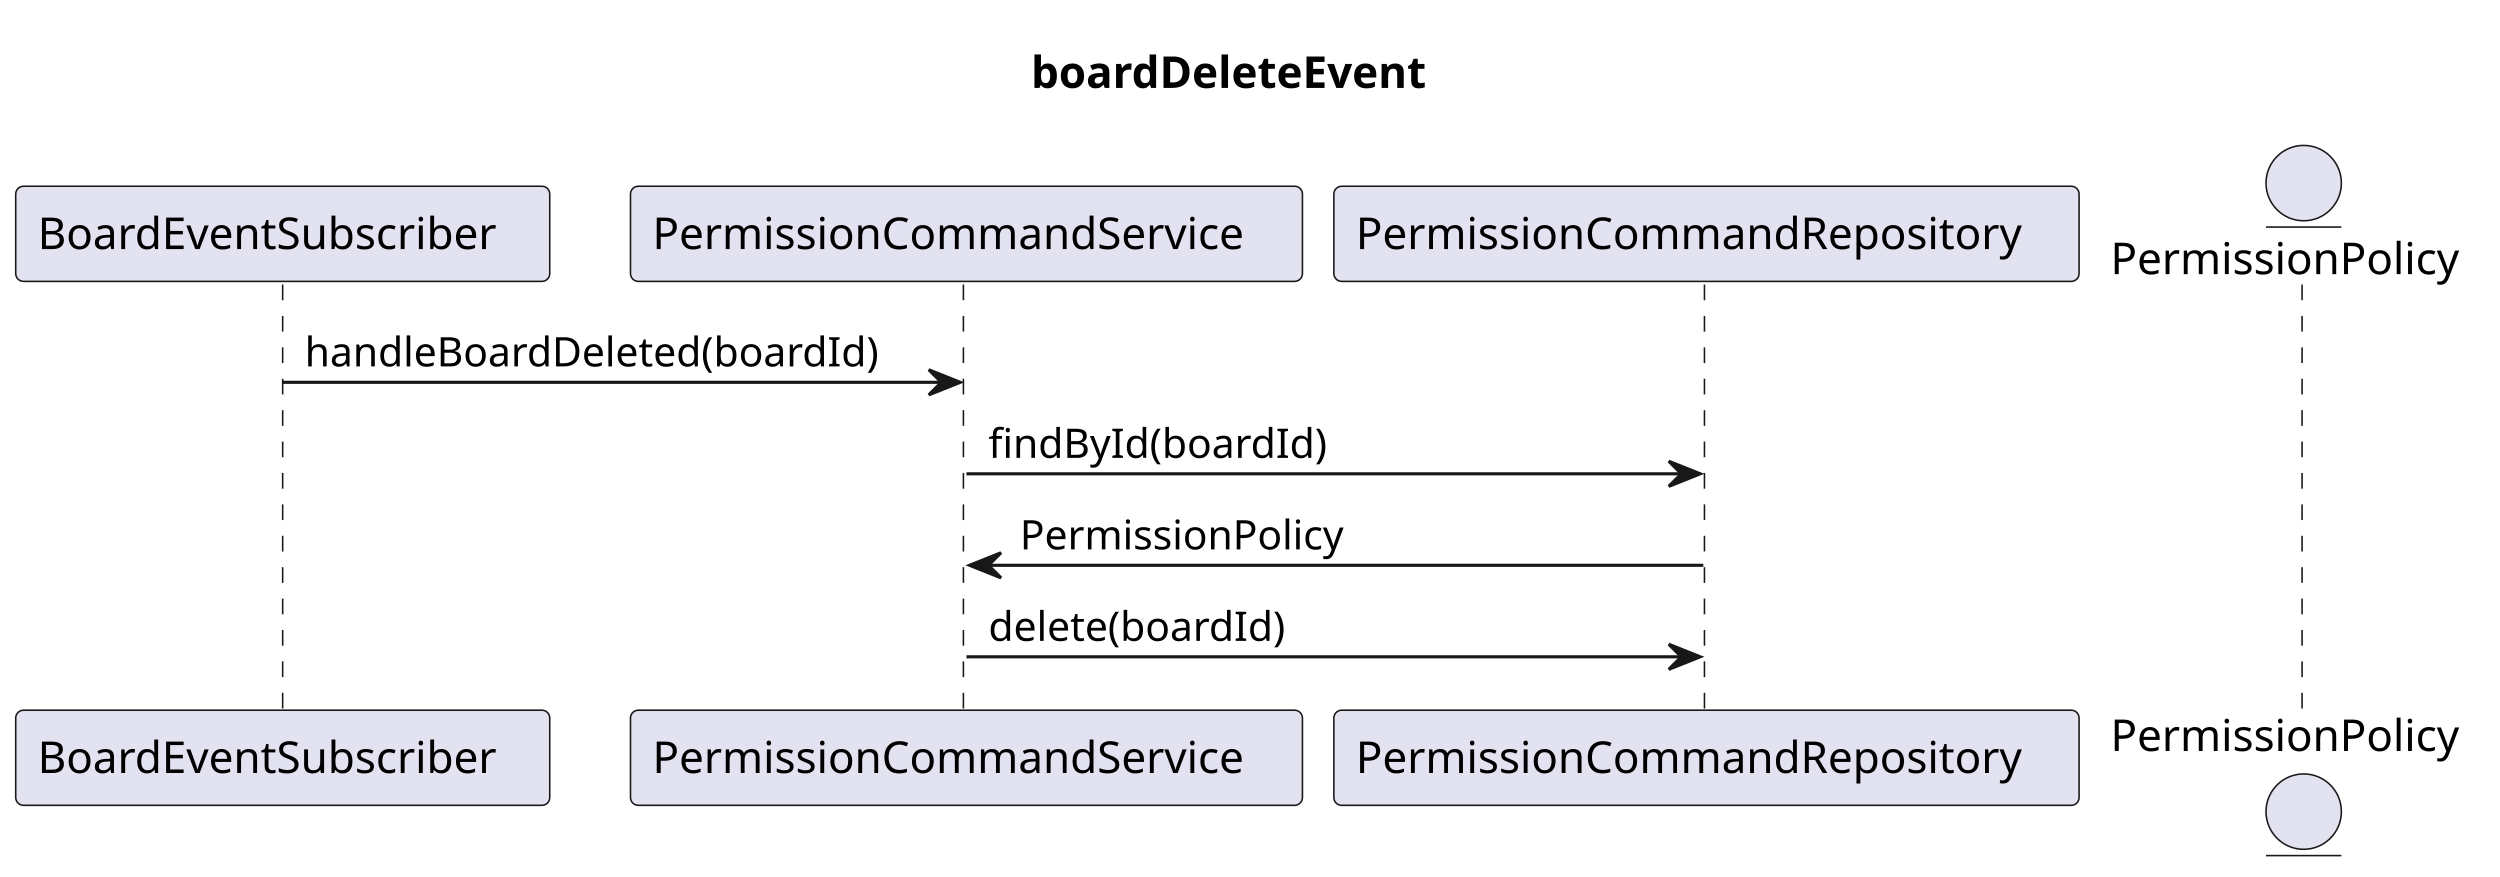
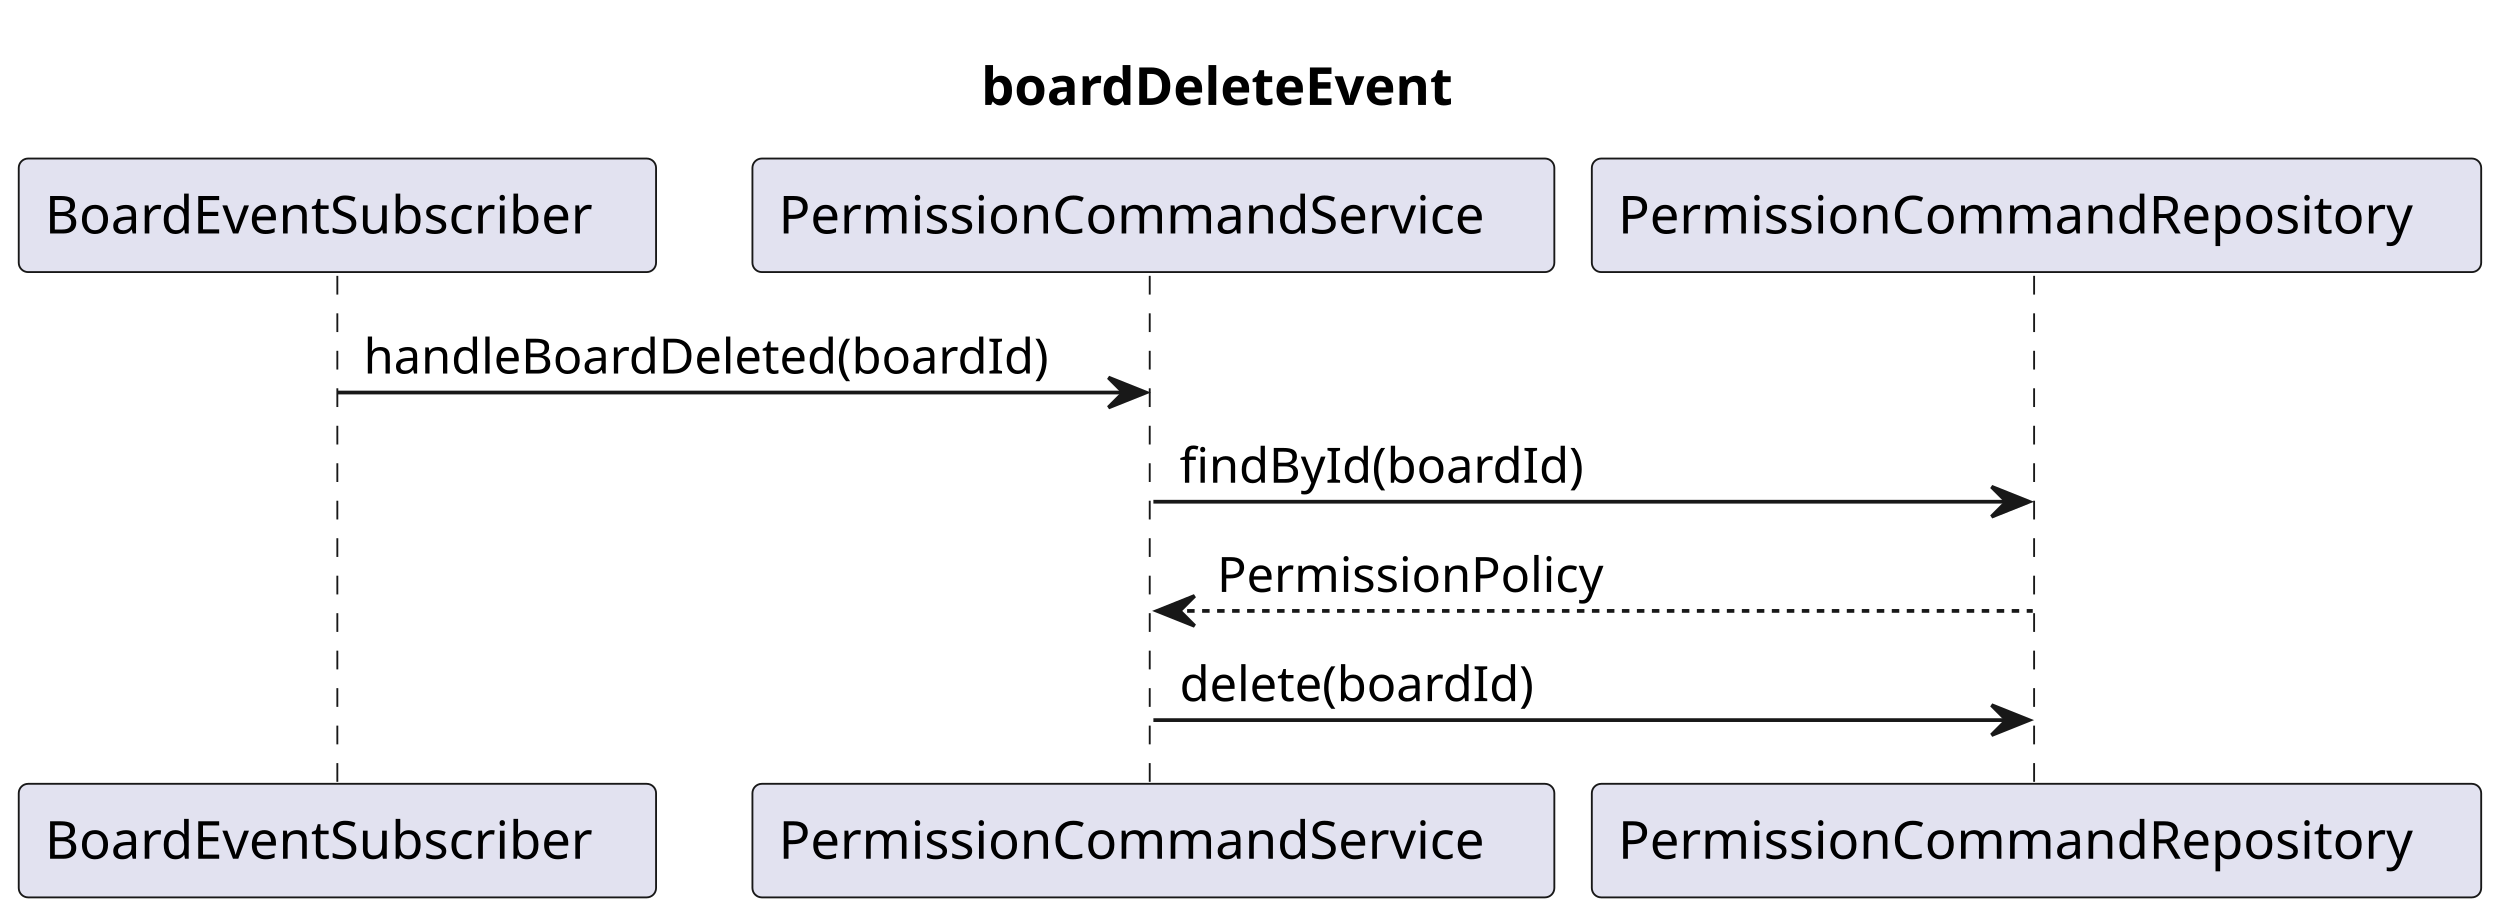
- <svg xmlns="http://www.w3.org/2000/svg" contentStyleType="text/css" data-diagram-type="SEQUENCE" height="279px" preserveAspectRatio="none" style="width:796px;height:279px;background:#FFFFFF;" version="1.1" viewBox="0 0 796 279" width="796px" zoomAndPan="magnify">
+ <svg xmlns="http://www.w3.org/2000/svg" contentStyleType="text/css" data-diagram-type="SEQUENCE" height="245px" preserveAspectRatio="none" style="width:667px;height:245px;background:#FFFFFF;" version="1.1" viewBox="0 0 667 245" width="667px" zoomAndPan="magnify">
  <defs />
  <g>
-     <text fill="#000000" font-family="sans-serif" font-size="14" font-weight="bold" lengthAdjust="spacing" textLength="142.454" x="328.276" y="27.995">boardDeleteEvent</text>
+     <text fill="#000000" font-family="sans-serif" font-size="14" font-weight="bold" lengthAdjust="spacing" textLength="142.454" x="261.764" y="27.995">boardDeleteEvent</text>
    <g>
-       <rect fill="#000000" fill-opacity="0" height="136.531" width="8" x="86.019" y="90.594" />
-       <line style="stroke:#181818;stroke-width:0.5;stroke-dasharray:5.0,5.0;" x1="90" x2="90" y1="90.594" y2="227.125" />
+       <rect fill="#000000" fill-opacity="0" height="136.531" width="8" x="86.019" y="73.594" />
+       <line style="stroke:#181818;stroke-width:0.5;stroke-dasharray:5.0,5.0;" x1="90" x2="90" y1="73.594" y2="210.125" />
    </g>
    <g>
-       <rect fill="#000000" fill-opacity="0" height="136.531" width="8" x="303.724" y="90.594" />
-       <line style="stroke:#181818;stroke-width:0.5;stroke-dasharray:5.0,5.0;" x1="306.748" x2="306.748" y1="90.594" y2="227.125" />
+       <rect fill="#000000" fill-opacity="0" height="136.531" width="8" x="303.724" y="73.594" />
+       <line style="stroke:#181818;stroke-width:0.5;stroke-dasharray:5.0,5.0;" x1="306.748" x2="306.748" y1="73.594" y2="210.125" />
    </g>
    <g>
-       <rect fill="#000000" fill-opacity="0" height="136.531" width="8" x="539.34" y="90.594" />
-       <line style="stroke:#181818;stroke-width:0.5;stroke-dasharray:5.0,5.0;" x1="542.699" x2="542.699" y1="90.594" y2="227.125" />
-     </g>
-     <g>
-       <rect fill="#000000" fill-opacity="0" height="136.531" width="8" x="729.494" y="90.594" />
-       <line style="stroke:#181818;stroke-width:0.5;stroke-dasharray:5.0,5.0;" x1="732.981" x2="732.981" y1="90.594" y2="227.125" />
+       <rect fill="#000000" fill-opacity="0" height="136.531" width="8" x="539.34" y="73.594" />
+       <line style="stroke:#181818;stroke-width:0.5;stroke-dasharray:5.0,5.0;" x1="542.699" x2="542.699" y1="73.594" y2="210.125" />
    </g>
    <g class="participant participant-head" data-participant="BoardEventSubscriber">
-       <rect fill="#E2E2F0" height="30.297" rx="2.5" ry="2.5" style="stroke:#181818;stroke-width:0.5;" width="170.037" x="5" y="59.297" />
-       <text fill="#000000" font-family="sans-serif" font-size="14" lengthAdjust="spacing" textLength="156.037" x="12" y="79.292">BoardEventSubscriber</text>
+       <rect fill="#E2E2F0" height="30.297" rx="2.5" ry="2.5" style="stroke:#181818;stroke-width:0.5;" width="170.037" x="5" y="42.297" />
+       <text fill="#000000" font-family="sans-serif" font-size="14" lengthAdjust="spacing" textLength="156.037" x="12" y="62.292">BoardEventSubscriber</text>
    </g>
    <g class="participant participant-tail" data-participant="BoardEventSubscriber">
-       <rect fill="#E2E2F0" height="30.297" rx="2.5" ry="2.5" style="stroke:#181818;stroke-width:0.5;" width="170.037" x="5" y="226.125" />
-       <text fill="#000000" font-family="sans-serif" font-size="14" lengthAdjust="spacing" textLength="156.037" x="12" y="246.12">BoardEventSubscriber</text>
+       <rect fill="#E2E2F0" height="30.297" rx="2.5" ry="2.5" style="stroke:#181818;stroke-width:0.5;" width="170.037" x="5" y="209.125" />
+       <text fill="#000000" font-family="sans-serif" font-size="14" lengthAdjust="spacing" textLength="156.037" x="12" y="229.12">BoardEventSubscriber</text>
    </g>
    <g class="participant participant-head" data-participant="PermissionCommandService">
-       <rect fill="#E2E2F0" height="30.297" rx="2.5" ry="2.5" style="stroke:#181818;stroke-width:0.5;" width="213.951" x="200.748" y="59.297" />
-       <text fill="#000000" font-family="sans-serif" font-size="14" lengthAdjust="spacing" textLength="199.951" x="207.748" y="79.292">PermissionCommandService</text>
+       <rect fill="#E2E2F0" height="30.297" rx="2.5" ry="2.5" style="stroke:#181818;stroke-width:0.5;" width="213.951" x="200.748" y="42.297" />
+       <text fill="#000000" font-family="sans-serif" font-size="14" lengthAdjust="spacing" textLength="199.951" x="207.748" y="62.292">PermissionCommandService</text>
    </g>
    <g class="participant participant-tail" data-participant="PermissionCommandService">
-       <rect fill="#E2E2F0" height="30.297" rx="2.5" ry="2.5" style="stroke:#181818;stroke-width:0.5;" width="213.951" x="200.748" y="226.125" />
-       <text fill="#000000" font-family="sans-serif" font-size="14" lengthAdjust="spacing" textLength="199.951" x="207.748" y="246.12">PermissionCommandService</text>
+       <rect fill="#E2E2F0" height="30.297" rx="2.5" ry="2.5" style="stroke:#181818;stroke-width:0.5;" width="213.951" x="200.748" y="209.125" />
+       <text fill="#000000" font-family="sans-serif" font-size="14" lengthAdjust="spacing" textLength="199.951" x="207.748" y="229.12">PermissionCommandService</text>
    </g>
    <g class="participant participant-head" data-participant="PermissionCommandRepository">
-       <rect fill="#E2E2F0" height="30.297" rx="2.5" ry="2.5" style="stroke:#181818;stroke-width:0.5;" width="237.282" x="424.699" y="59.297" />
-       <text fill="#000000" font-family="sans-serif" font-size="14" lengthAdjust="spacing" textLength="223.282" x="431.699" y="79.292">PermissionCommandRepository</text>
+       <rect fill="#E2E2F0" height="30.297" rx="2.5" ry="2.5" style="stroke:#181818;stroke-width:0.5;" width="237.282" x="424.699" y="42.297" />
+       <text fill="#000000" font-family="sans-serif" font-size="14" lengthAdjust="spacing" textLength="223.282" x="431.699" y="62.292">PermissionCommandRepository</text>
    </g>
    <g class="participant participant-tail" data-participant="PermissionCommandRepository">
-       <rect fill="#E2E2F0" height="30.297" rx="2.5" ry="2.5" style="stroke:#181818;stroke-width:0.5;" width="237.282" x="424.699" y="226.125" />
-       <text fill="#000000" font-family="sans-serif" font-size="14" lengthAdjust="spacing" textLength="223.282" x="431.699" y="246.12">PermissionCommandRepository</text>
-     </g>
-     <g class="participant participant-head" data-participant="PermissionPolicy">
-       <text fill="#000000" font-family="sans-serif" font-size="14" lengthAdjust="spacing" textLength="117.024" x="671.981" y="87.292">PermissionPolicy</text>
-       <ellipse cx="733.494" cy="58.297" fill="#E2E2F0" rx="12" ry="12" style="stroke:#181818;stroke-width:0.5;" />
-       <line style="stroke:#181818;stroke-width:0.5;" x1="721.494" x2="745.494" y1="72.297" y2="72.297" />
-     </g>
-     <g class="participant participant-tail" data-participant="PermissionPolicy">
-       <text fill="#000000" font-family="sans-serif" font-size="14" lengthAdjust="spacing" textLength="117.024" x="671.981" y="239.12">PermissionPolicy</text>
-       <ellipse cx="733.494" cy="258.422" fill="#E2E2F0" rx="12" ry="12" style="stroke:#181818;stroke-width:0.5;" />
-       <line style="stroke:#181818;stroke-width:0.5;" x1="721.494" x2="745.494" y1="272.422" y2="272.422" />
+       <rect fill="#E2E2F0" height="30.297" rx="2.5" ry="2.5" style="stroke:#181818;stroke-width:0.5;" width="237.282" x="424.699" y="209.125" />
+       <text fill="#000000" font-family="sans-serif" font-size="14" lengthAdjust="spacing" textLength="223.282" x="431.699" y="229.12">PermissionCommandRepository</text>
    </g>
    <g class="message" data-participant-1="BoardEventSubscriber" data-participant-2="PermissionCommandService">
-       <polygon fill="#181818" points="295.724,117.727,305.724,121.727,295.724,125.727,299.724,121.727" style="stroke:#181818;stroke-width:1;" />
-       <line style="stroke:#181818;stroke-width:1;" x1="90.019" x2="301.724" y1="121.727" y2="121.727" />
-       <text fill="#000000" font-family="sans-serif" font-size="13" lengthAdjust="spacing" textLength="193.705" x="97.019" y="116.661">handleBoardDeleted(boardId)</text>
+       <polygon fill="#181818" points="295.724,100.727,305.724,104.727,295.724,108.727,299.724,104.727" style="stroke:#181818;stroke-width:1;" />
+       <line style="stroke:#181818;stroke-width:1;" x1="90.019" x2="301.724" y1="104.727" y2="104.727" />
+       <text fill="#000000" font-family="sans-serif" font-size="13" lengthAdjust="spacing" textLength="193.705" x="97.019" y="99.661">handleBoardDeleted(boardId)</text>
    </g>
    <g class="message" data-participant-1="PermissionCommandService" data-participant-2="PermissionCommandRepository">
-       <polygon fill="#181818" points="531.34,146.859,541.34,150.859,531.34,154.859,535.34,150.859" style="stroke:#181818;stroke-width:1;" />
-       <line style="stroke:#181818;stroke-width:1;" x1="307.724" x2="537.34" y1="150.859" y2="150.859" />
-       <text fill="#000000" font-family="sans-serif" font-size="13" lengthAdjust="spacing" textLength="113.376" x="314.724" y="145.793">findById(boardId)</text>
+       <polygon fill="#181818" points="531.34,129.859,541.34,133.859,531.34,137.859,535.34,133.859" style="stroke:#181818;stroke-width:1;" />
+       <line style="stroke:#181818;stroke-width:1;" x1="307.724" x2="537.34" y1="133.859" y2="133.859" />
+       <text fill="#000000" font-family="sans-serif" font-size="13" lengthAdjust="spacing" textLength="113.376" x="314.724" y="128.793">findById(boardId)</text>
    </g>
    <g class="message" data-participant-1="PermissionCommandRepository" data-participant-2="PermissionCommandService">
-       <polygon fill="#181818" points="318.724,175.992,308.724,179.992,318.724,183.992,314.724,179.992" style="stroke:#181818;stroke-width:1;" />
-       <line style="stroke:#181818;stroke-width:1;" x1="312.724" x2="542.34" y1="179.992" y2="179.992" />
-       <text fill="#000000" font-family="sans-serif" font-size="13" lengthAdjust="spacing" textLength="108.665" x="324.724" y="174.926">PermissionPolicy</text>
+       <polygon fill="#181818" points="318.724,158.992,308.724,162.992,318.724,166.992,314.724,162.992" style="stroke:#181818;stroke-width:1;" />
+       <line style="stroke:#181818;stroke-width:1;stroke-dasharray:2.0,2.0;" x1="312.724" x2="542.34" y1="162.992" y2="162.992" />
+       <text fill="#000000" font-family="sans-serif" font-size="13" lengthAdjust="spacing" textLength="108.665" x="324.724" y="157.926">PermissionPolicy</text>
    </g>
    <g class="message" data-participant-1="PermissionCommandService" data-participant-2="PermissionCommandRepository">
-       <polygon fill="#181818" points="531.34,205.125,541.34,209.125,531.34,213.125,535.34,209.125" style="stroke:#181818;stroke-width:1;" />
-       <line style="stroke:#181818;stroke-width:1;" x1="307.724" x2="537.34" y1="209.125" y2="209.125" />
-       <text fill="#000000" font-family="sans-serif" font-size="13" lengthAdjust="spacing" textLength="100.953" x="314.724" y="204.059">delete(boardId)</text>
+       <polygon fill="#181818" points="531.34,188.125,541.34,192.125,531.34,196.125,535.34,192.125" style="stroke:#181818;stroke-width:1;" />
+       <line style="stroke:#181818;stroke-width:1;" x1="307.724" x2="537.34" y1="192.125" y2="192.125" />
+       <text fill="#000000" font-family="sans-serif" font-size="13" lengthAdjust="spacing" textLength="100.953" x="314.724" y="187.059">delete(boardId)</text>
    </g>
  </g>
</svg>
